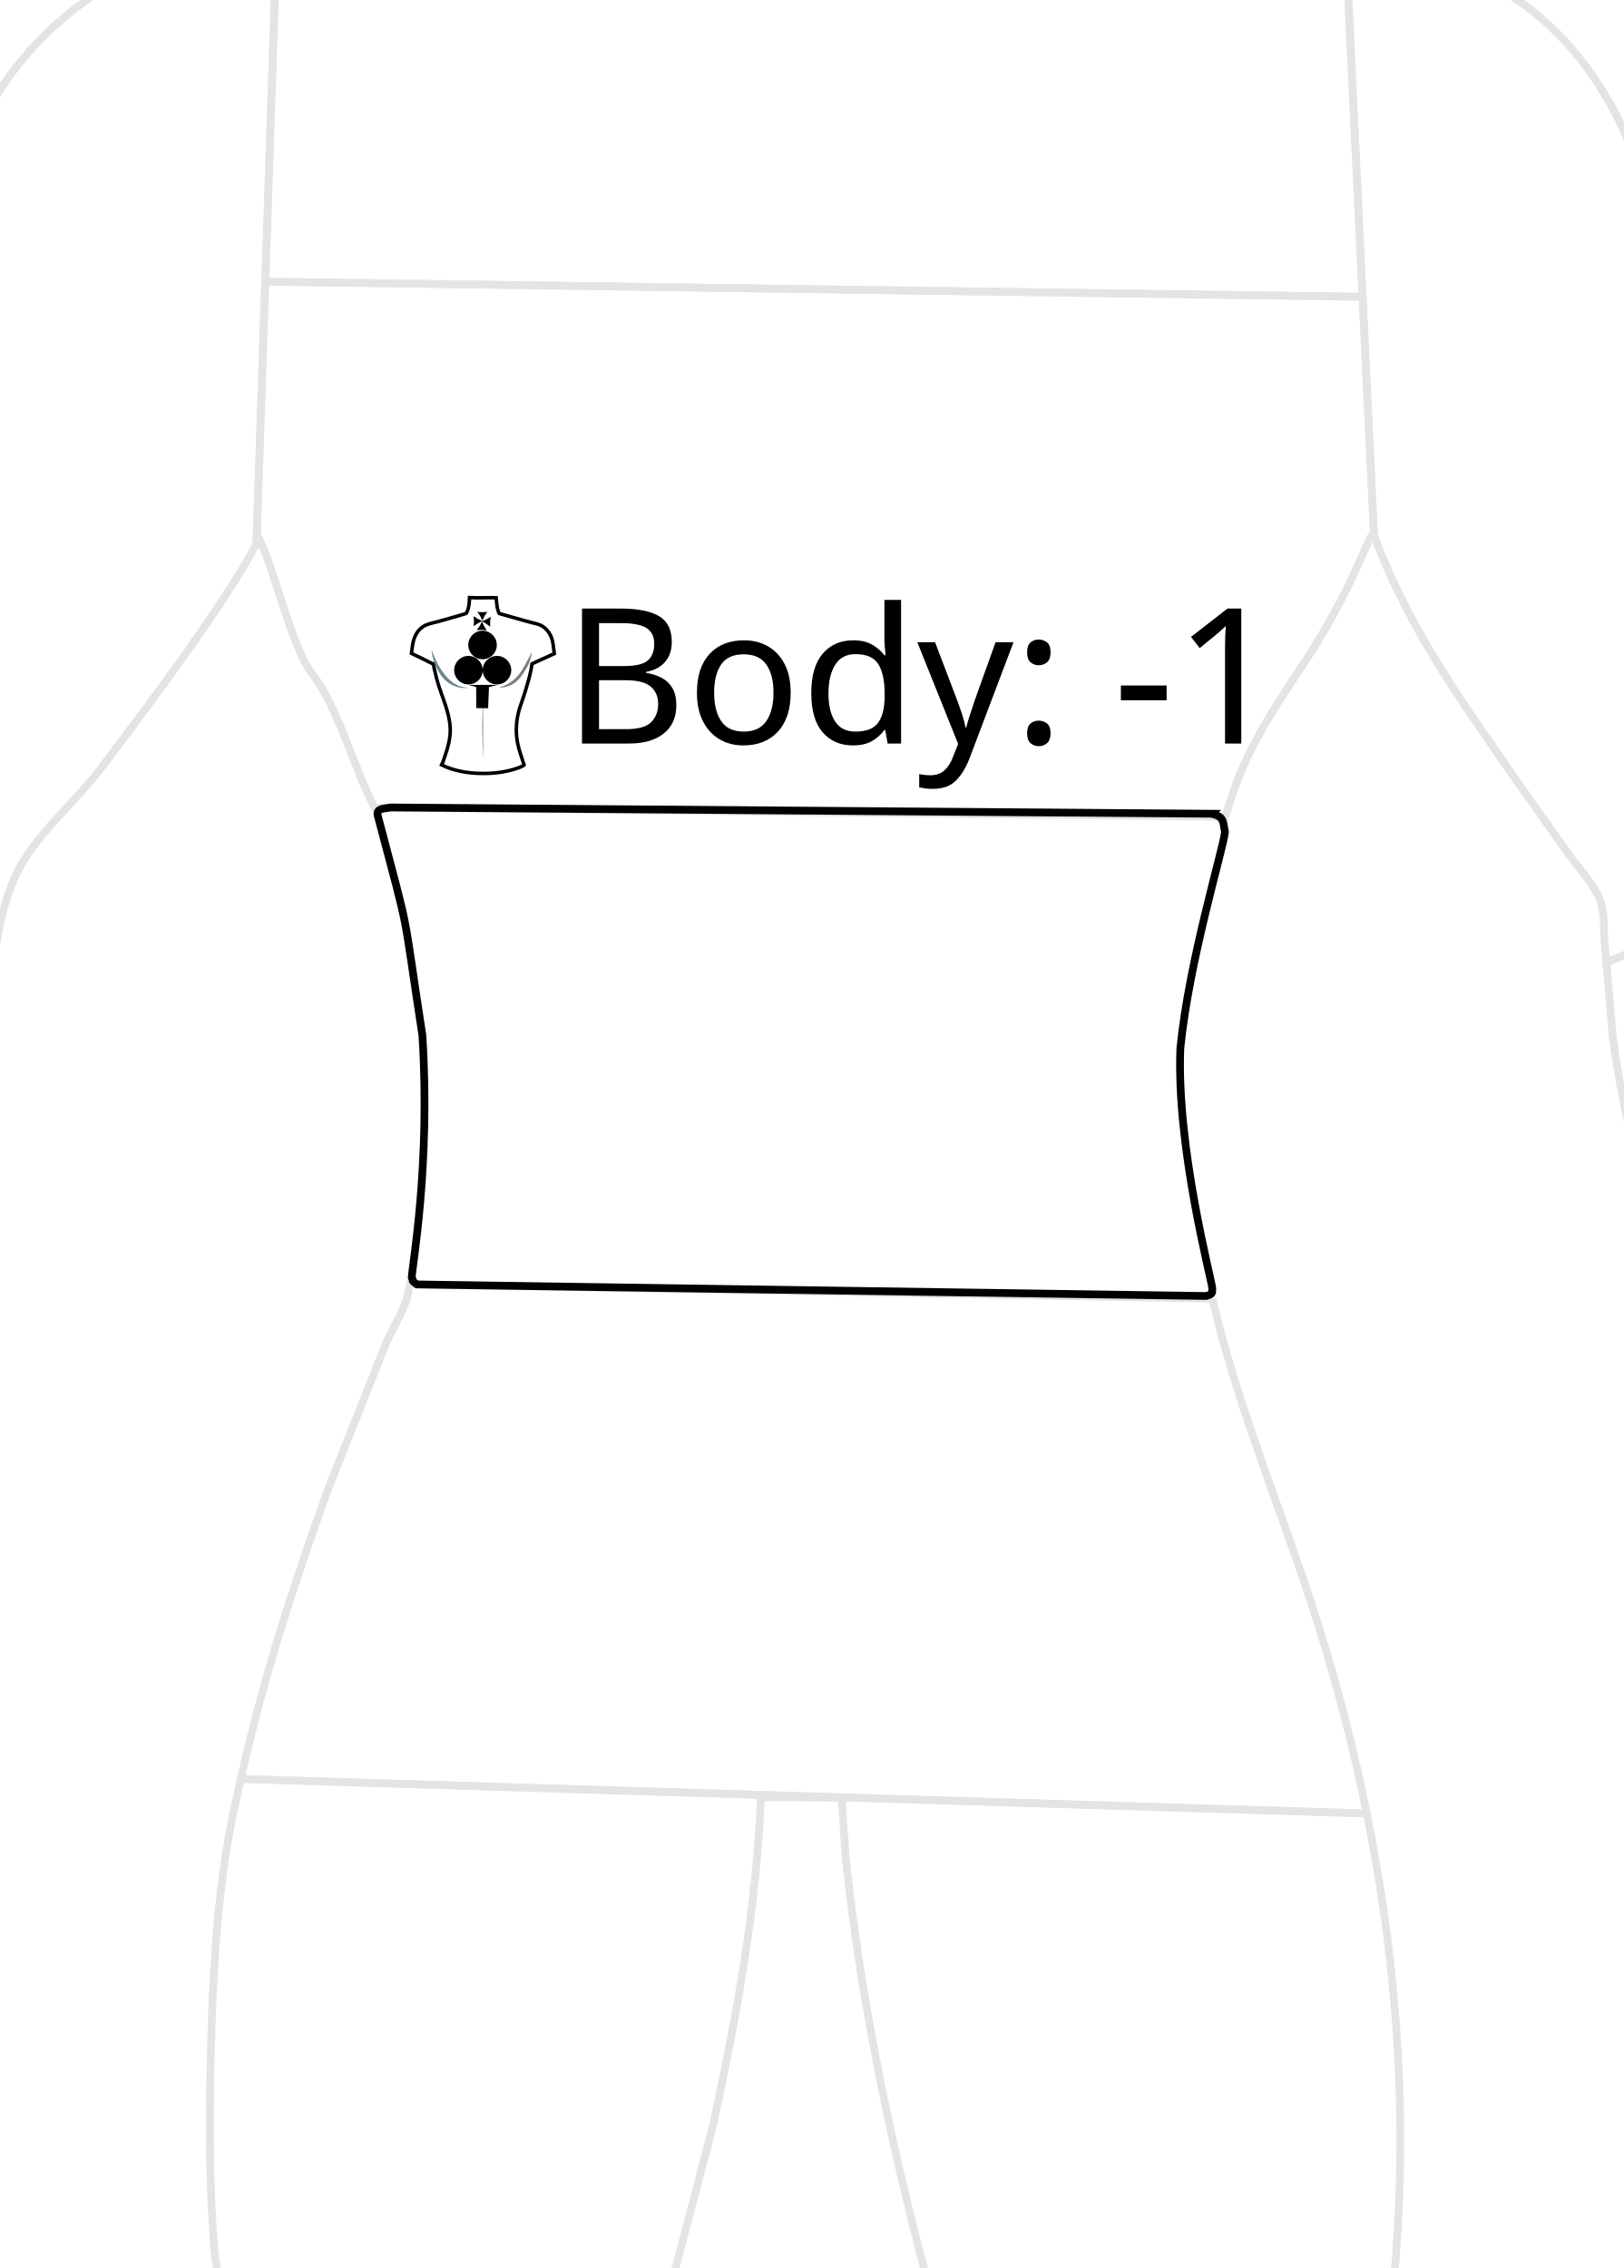
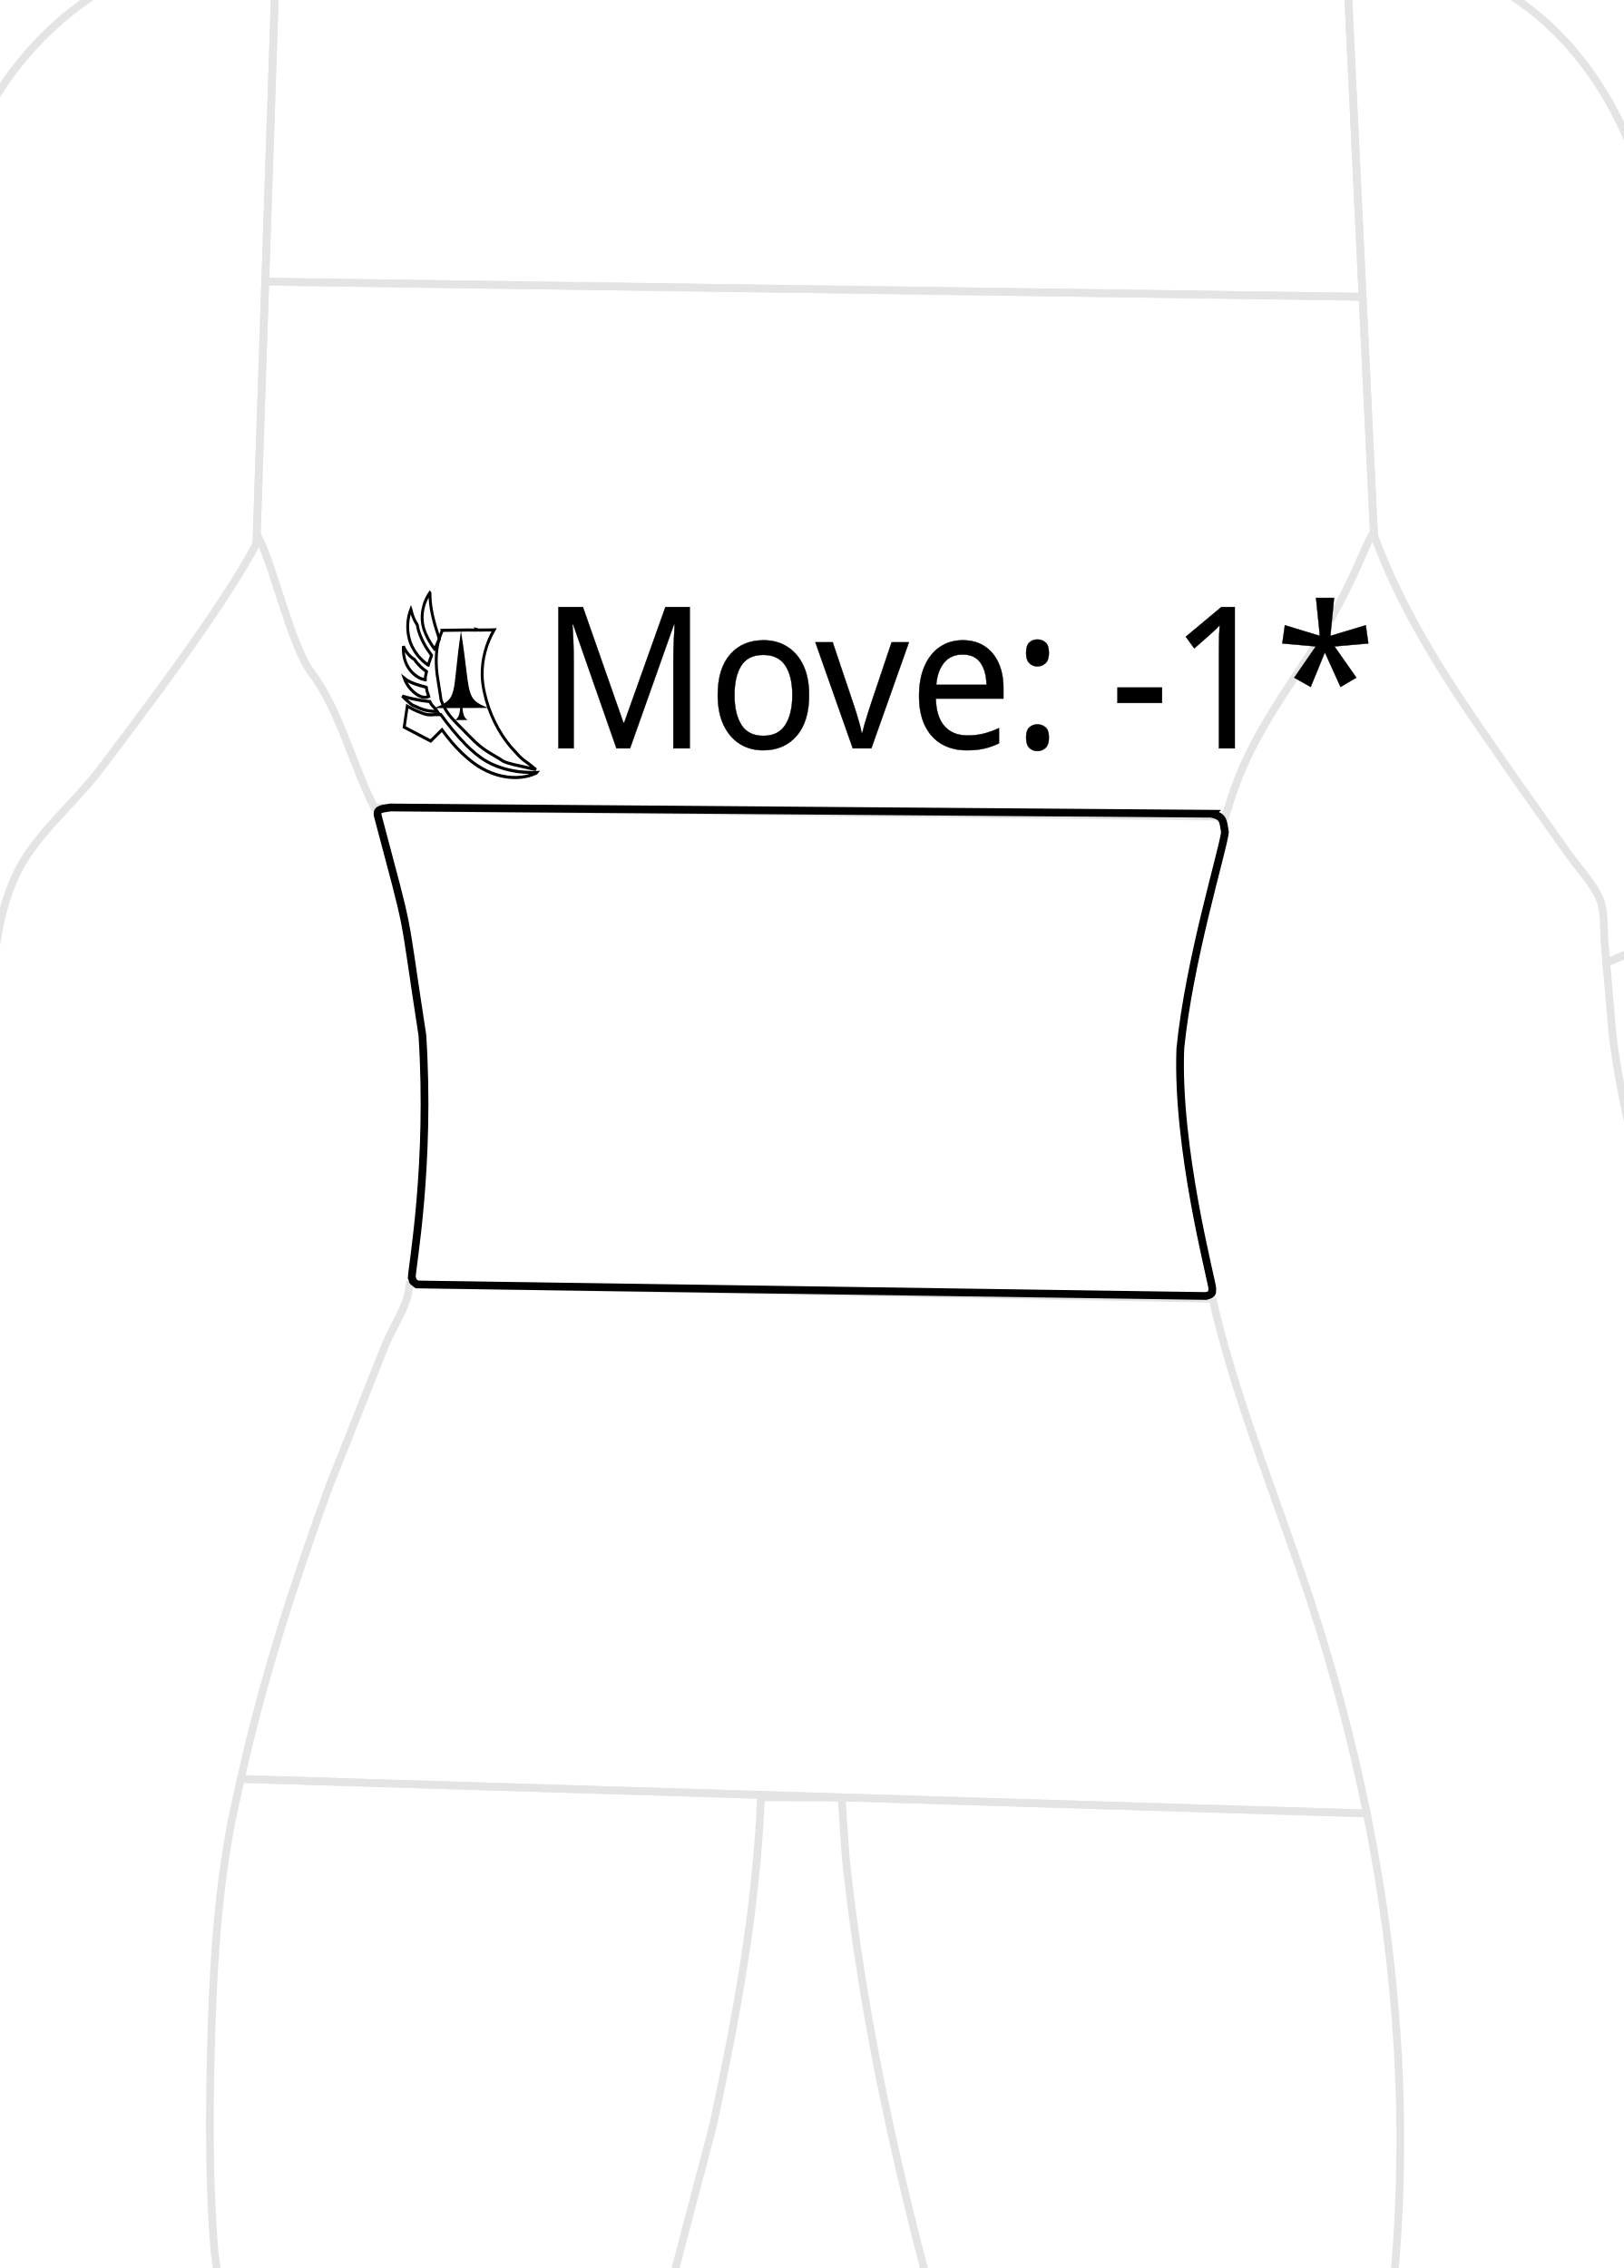
<svg xmlns="http://www.w3.org/2000/svg" width="63mm" height="88mm" viewBox="0 0 63 88" version="1.1" id="svg1" xml:space="preserve">
  <defs id="defs1" />
  <g id="layer1">
    <g id="g1" transform="matrix(0.06087197,0,0,0.06087197,0.03359486,0.544023)">
      <path id="path2" style="fill:none;stroke:#e4e4e4;stroke-width:4.928;stroke-dasharray:none;stroke-opacity:1" d="m 1183.05,537.001 -159.774,67.712 4.001,46.246 c 3.101,24.88 8.315,50.188 14.218,74.552 6.564,27.093 16.83,54.459 28.285,79.908 25.228,56.062 80.326,144.987 63.797,208.364 -0.505,1.938 -1.046,3.789 -1.828,5.636 -7.692,18.165 -24.438,32.525 -33.426,50.096 -7.023,13.722 -8.287,29.537 -10.238,44.59 l -6.518,59.711 c -0.718,10.016 -3.08,21.053 -0.688,30.866 l 4.517,4.495 c 7.798,-1.495 15.847,-6.798 20.95,-12.884 3.266,-22.165 4.989,-59.295 24.22,-73.627 2.961,-2.205 3.202,-2.034 6.819,-1.764 10.348,20.381 10.849,45.564 3.85,66.83 -4.583,13.925 -12.287,30.6 -20.714,42.675 -7.525,10.783 -25.808,24.515 -29.36,36.652 -0.598,2.04 -0.037,6.229 -0.042,8.496 4.013,4.772 4.362,5.474 10.346,6.948 41.188,-12.089 95.343,-41.658 116.561,-79.672 6.186,-11.088 9.748,-24.365 11.508,-36.889 l 0.409,-2.71 c 2.003,-14.586 -0.957,-31.332 -2.258,-45.966 -1.911,-21.468 -3.049,-42.6 -2.323,-64.163 l 8.669,-108.279 c 9.641,-110.132 17.875,-222.812 -16.562,-329.699 -8.618,-26.746 -20.215,-53.516 -34.415,-78.123 z" />
      <path id="path5" style="fill:none;stroke:#e4e4e4;stroke-width:4.928;stroke-dasharray:none;stroke-opacity:1" d="M 857.33,-41.178 875.183,332.079 c 22.955,62.903 62.571,115.166 89.566,154.74 l 35.039,49.515 c 6.127,8.348 15.599,18.55 19.423,28.156 3.026,7.595 2.356,19.007 2.947,27.167 l 1.118,13.056 159.774,-67.712 c -2.433,-4.216 -4.782,-8.516 -7.378,-12.583 l -18.455,-27.167 c -2.219,-3.142 -6.792,-7.954 -8.045,-11.25 -1.074,-2.829 -0.529,-9.654 -0.71,-12.863 l -2.431,-35.362 c -3.83,-35.989 -10.79,-72.301 -23.381,-106.322 -10.713,-28.936 -24.083,-57.801 -39.492,-84.554 -6.545,-11.36 -16.327,-22.699 -21.639,-34.394 -1.676,-3.687 -1.506,-7.731 -1.506,-11.68 0,-67.965 -19.497,-140.654 -69.067,-189.693 -28.003,-27.698 -67.692,-47.677 -107.225,-50.849 -6.46,-0.52 -18.737,-0.066 -26.392,-1.463 z" />
      <path id="path3" style="fill:none;stroke:#e4e4e4;stroke-width:4.928;stroke-dasharray:none;stroke-opacity:1" d="M -5.744,623.879 -177.047,555.757 c -5.958,12.859 -11.135,26.048 -15.401,39.75 -13.857,44.513 -19.679,91.642 -23.166,137.984 -5.881,78.194 -3.079,155.662 2.753,233.745 l 7.528,77.994 c 1.892,31.301 -5.204,61.036 -5.485,91.911 -0.275,30.208 9.389,61.093 28.199,84.769 20.154,25.368 59.083,53.004 91.717,57.366 2.958,0.397 4.765,0.076 7.528,-0.882 2.359,-4.141 2.374,-4.365 0.989,-8.948 -2.729,-9.047 -12.418,-19.749 -17.595,-27.898 -20.631,-32.483 -37.239,-74.637 -23.876,-112.861 l 4.087,-3.076 c 7.304,2.278 12.433,8.444 15.853,15.1 10.075,19.603 3.091,51.849 22.908,65.024 5.287,0.51 5.552,0.672 10.389,-2.237 9.431,-23.117 4.73,-102.708 -5.119,-126.068 -6.553,-15.541 -18.201,-26.741 -26.392,-41.083 -23.449,-41.058 -11.887,-91.382 4.28,-132.564 24.65,-62.796 64.02,-118.414 82.317,-184.101 8.708,-31.261 8.037,-63.831 9.787,-95.804 z" />
      <path id="path6" style="fill:none;stroke:#e4e4e4;stroke-width:4.928;stroke-dasharray:none;stroke-opacity:1" d="m 175.797,-46.254 c -0.101,0.043 -0.222,0.153 -0.323,0.194 -6.497,2.645 -20.733,0.678 -28.307,1.377 -10.34,0.953 -20.71,3.156 -30.673,6.044 -60.783,17.614 -111.357,62.744 -134.844,121.68 -9.198,23.082 -13.746,48.716 -16.778,73.305 l -3.678,43.535 c -0.305,3.995 0.185,12.513 -1.205,16.003 -3.981,9.986 -16.853,22.669 -23.037,32.329 -18.343,28.65 -33.623,59.504 -44.654,91.696 -9.638,28.129 -15.7,57.192 -20.413,86.512 -3.487,21.708 -5.805,44.831 -12.067,65.927 -3.644,12.275 -15.693,24.33 -22.305,35.491 -5.397,9.107 -10.167,18.435 -14.562,27.919 l 171.303,68.121 c 1.395,-25.474 4.291,-50.578 14.949,-74.273 C 20.625,524.216 46.408,503.72 63.345,481.334 89.279,447.057 142.152,377.381 162.891,337.628 Z" />
      <path id="path4" style="fill:none;stroke:#e4e4e4;stroke-width:4.928;stroke-dasharray:none;stroke-opacity:1" d="m 890.927,1800.197 -213.354,3.399 c -0.957,8.735 -1.704,17.522 -2.667,26.177 -4.661,41.889 -9.548,85.183 -5.356,127.315 7.916,79.486 46.208,152.187 62.249,230.433 6.389,31.147 12.05,62.551 13.099,94.427 0.861,26.1 -1.351,52.981 1.032,78.919 1.695,18.462 7.109,36.33 10.002,54.548 2.534,15.951 -3.071,34.765 -6.431,50.526 -6.896,32.308 -14.91,66.236 -15.896,99.353 -0.324,10.904 -0.911,22.335 1.828,32.996 2.119,8.232 5.915,16.105 12.347,21.854 5.444,4.885 12.416,7.506 19.466,9.099 17.803,4.021 38.537,3.101 56.828,3.398 26.648,0.405 54.727,1.758 81.22,-0.968 8.257,-0.837 19.214,-4.487 24.844,-10.884 6.2,-7.044 5.844,-19.174 4.797,-28.027 -4.086,-34.412 -23.557,-60.775 -39.47,-90.276 -19.228,-35.682 -38.69,-80.936 -41.686,-121.422 -1.986,-26.856 -0.182,-54.951 0.86,-81.887 2.553,-66.073 8.052,-135.608 24.435,-199.846 11.744,-46.019 32.59,-93.03 35.964,-140.587 3.825,-53.888 -6.79,-107.481 -24.112,-158.548 z" />
      <path id="path7" style="fill:none;stroke:#e4e4e4;stroke-width:4.928;stroke-dasharray:none;stroke-opacity:1" d="m 345.272,1807.703 -213.031,-9.12 c -14.808,48.815 -25.5,100.986 -21.961,150.245 3.684,51.363 20.866,101.468 32.393,151.428 16.229,70.336 23.884,139.563 27.339,211.547 1.117,23.32 3.28,47.716 1.807,70.982 -0.999,15.79 -5.078,31.698 -10.97,46.353 -11.808,29.393 -27.592,58.602 -41.428,87.157 -13.134,27.125 -28.863,48.76 -30.952,80.339 -0.416,6.316 -0.918,14.259 1.613,20.198 2.891,6.801 9.025,8.951 15.681,11.056 25.498,8.016 140.313,9.112 161.924,-2.925 10.893,-6.073 16.844,-17.093 19.896,-28.78 10.022,-38.298 -3.897,-90.566 -11.959,-128.541 -3.236,-15.223 -7.948,-31.462 -7.184,-47.171 1.069,-21.916 9.334,-43.811 11.077,-66.185 1.954,-25.101 -0.289,-50.785 0.774,-75.994 1.93,-45.721 10.575,-91.672 21.639,-135.962 15.015,-60.108 42.133,-117.496 49.537,-179.304 6.126,-51.179 -1.713,-104.148 -6.195,-155.321 z" />
      <path id="path8" style="fill:none;stroke:#e4e4e4;stroke-width:4.928;stroke-dasharray:none;stroke-opacity:1" d="M 870.601,1146.992 152.933,1124.988 c -2.61,11.84 -5.402,23.681 -7.485,35.512 -8.089,45.943 -10.471,92.222 -11.615,138.78 -1.026,41.754 -1.118,84.647 2.28,126.283 l 16.95,133.338 c 7.05,42.589 19.023,84.814 16.003,128.477 -1.568,22.664 -13.885,43.747 -21.445,64.894 -5.337,14.931 -10.569,30.451 -15.379,46.31 l 213.031,9.12 c -0.089,-1.021 -0.193,-2.078 -0.28,-3.097 -1.889,-22.213 -4.692,-45.195 -1.871,-67.476 3.206,-25.317 12.143,-51.345 20.391,-75.413 l 32.2,-94.341 58.313,-221.893 c 14.974,-69.808 27.486,-137.296 30.436,-208.794 l 51.408,0.215 2.603,38.029 c 13.868,132.205 47.969,265.427 87.351,392.185 16.44,52.913 41.142,104.559 51.752,159.021 4.985,25.584 2.833,51.595 0,77.456 l 213.354,-3.399 c -5.461,-16.099 -11.516,-31.974 -18.089,-47.493 l -16.197,-37.599 c -2.629,-6.111 -6.719,-13.604 -7.485,-20.111 -2.143,-18.216 1.317,-38.584 4.345,-56.528 l 22.65,-108.624 c 23.623,-128.758 19.966,-256.937 -5.55,-382.85 z" />
      <path id="path9" style="fill:none;stroke:#e4e4e4;stroke-width:4.928;stroke-dasharray:none;stroke-opacity:1" d="m 772.345,818.885 -511.757,-9.206 c -0.527,3.519 -1.067,6.694 -1.678,8.69 -3.072,10.054 -9.696,20.087 -13.852,29.963 l -35.986,90.599 c -21.858,60.066 -42.241,122.997 -56.14,186.058 l 717.668,22.004 c -9.255,-45.672 -21.204,-91.057 -36.029,-136.048 -19.922,-60.458 -44.396,-119.752 -59.861,-181.606 -0.876,-3.501 -1.578,-6.968 -2.366,-10.454 z" />
      <path id="path11" style="fill:none;stroke:#e4e4e4;stroke-width:4.928;stroke-dasharray:none;stroke-opacity:1" d="m 867.912,180.243 -699.407,-9.636 -5.614,167.022 c 0.469,-0.899 1.372,-2.187 1.807,-3.054 9.303,18.486 20.644,68.625 33.189,85.178 17.843,23.539 26.138,58.625 40.158,85.995 l 542.378,5.929 c 9.219,-30.46 16.601,-47.855 47.717,-94.269 33.453,-49.9 42.428,-82.836 46.611,-86.426 0.135,0.372 0.294,0.725 0.43,1.097 z" />
      <path id="path12" style="fill:none;stroke:#e4e4e4;stroke-width:4.928;stroke-dasharray:none;stroke-opacity:1" d="m 398.207,-175.806 c -0.013,0.032 -0.008,0.316 -0.021,0.344 -52.456,41.139 -113.219,62.342 -170.657,94.857 -11.854,6.71 -23.083,14.325 -34.2,22.176 -5.092,3.596 -11.842,9.739 -17.53,12.175 l -7.292,216.86 699.407,9.636 -10.583,-221.42 c -1.278,-0.233 -3.349,-0.119 -4.259,-0.495 -4.696,-1.943 -10.319,-6.845 -14.67,-9.701 -11.463,-7.522 -22.813,-15.316 -34.781,-22.026 l -80.618,-42.374 c -34.836,-17.339 -69.109,-33.789 -99.052,-59.108 l 0.021,-0.925 z" />
      <path id="path10" style="fill:none;stroke:#000000;stroke-width:4.928;stroke-dasharray:none;stroke-opacity:1" d="M 771.862,509.756 248.446,505.748 c -3.735,0.818 -9.328,0.335 -8.276,5.046 21.751,82.124 15.079,53.341 28.485,140.104 5.336,82.629 -6.518,146.915 -6.768,154.51 1.751,2.824 -1.324,0.992 3.324,4.386 l 502.915,7.354 c 5.655,-1.372 3.406,-3.039 4.032,-4.762 -0.546,-6.071 -22.973,-89.794 -20.387,-153.141 5.649,-56.382 26.967,-125.578 28.439,-137.753 -1.256,-7.281 -0.788,-9.83 -8.349,-11.735 z" />
      <path id="path1" style="fill:none;stroke:#e4e4e4;stroke-width:4.928;stroke-dasharray:none;stroke-opacity:1" d="m 514.176,-640.177 c -5.733,-0.259 -11.685,-0.535 -17.401,0.043 -39.196,4.742 -75.124,19.68 -99.977,51.623 -30.51,39.212 -33.783,114.001 -27.704,162.247 -3.641,3.63 -4.794,1.748 -8.346,3.786 -5.441,3.12 -7.563,11.668 -7.593,17.423 -0.062,12.116 3.102,23.572 5.399,35.362 4.005,20.57 6.694,48.417 22.929,63.432 2.561,2.367 5.709,4.202 8.862,5.657 1.989,12.203 5.851,117.176 2.538,124.799 h 225.765 l 2.603,-80.554 c 0.221,-12.1 -2.202,-33.182 1.979,-44.202 l 1.592,-1.398 c 19.204,-17.155 23.028,-38.897 28.113,-62.851 2.489,-11.717 5.416,-23.741 5.894,-35.727 0.278,-6.91 0.735,-13.461 -3.162,-19.509 -3.026,-2.259 -6.206,-4.399 -8.798,-7.163 3.069,-54.767 4.16,-123.508 -34.394,-167.001 -24.467,-27.601 -61.654,-44.32 -98.299,-45.966 z" />
-       <g id="body" transform="matrix(1.060965,0,0,1.060965,-1.73326,-260.871)">
-         <path fill="#37b2df" d="m 283.174,596.495 c 7.299,0.332 8.882,-0.08 16.009,0.085 0.242,2.356 0.333,4.672 0.925,6.982 0.218,0.851 0.492,1.774 0.996,2.503 l 16.013,4.536 4.008,1.047 c 1.933,0.467 3.819,0.857 5.563,1.867 2.189,1.268 3.915,3.279 5.064,5.512 1.77,3.44 1.787,7.377 2.351,11.127 l -11.049,5.032 -1.422,0.679 c -0.295,0.127 -0.639,0.22 -0.907,0.392 l -0.593,3.615 -1.32,5.62 -2.388,8.105 -3.209,9.554 c -1.979,6.597 -2.507,13.633 -1.224,20.415 0.878,4.641 2.589,9.067 4.013,13.555 -0.134,0.196 -0.562,0.361 -0.781,0.473 -1.107,0.565 -2.261,1.032 -3.437,1.433 -7.073,2.41 -14.304,3.246 -21.752,3.104 -8.138,-0.155 -16.279,-1.507 -23.636,-5.122 0.496,-0.959 0.879,-2.021 1.256,-3.034 l 1.883,-5.714 c 0.898,-3.037 1.664,-6.128 1.944,-9.29 0.874,-9.877 -3.305,-19.133 -6.39,-28.246 -1.314,-3.882 -2.309,-7.964 -3.197,-11.964 l -0.362,-2.379 c -1.66,-0.599 -3.278,-1.564 -4.87,-2.334 l -8.368,-4.052 0.699,-5.174 c 0.852,-5.063 3.155,-9.801 8.128,-11.877 2.24,-0.936 4.813,-1.442 7.161,-2.062 l 11.297,-3.187 3.341,-0.997 c 0.803,-0.242 1.756,-0.45 2.439,-0.936 1.454,-2.804 1.726,-6.158 1.815,-9.268 z" id="path5-3" style="fill:none;stroke:#000000;stroke-width:2.105;stroke-dasharray:none;stroke-opacity:1" />
-         <path fill="#26A4D4" d="m 291.268,657.488 0.063,0.053 0.044,34.39 -0.081,0.163 c -0.122,-0.926 -0.089,-1.924 -0.114,-2.859 l -0.144,-3.726 -0.24,-11.245 0.221,-8.868 0.148,-5.963 c 0.03,-0.65 -0.015,-1.302 0.103,-1.945 z" id="path6-7" style="fill:#6f838b;fill-opacity:1;stroke-width:0.099;stroke-dasharray:none" />
-         <path fill="#26A4D4" d="m 320.66,629.121 c -0.145,1.182 -0.446,2.365 -0.731,3.52 -0.297,1.198 -0.608,2.456 -1.094,3.594 -0.395,0.925 -0.965,1.82 -1.468,2.692 -1.548,2.682 -3.11,5.227 -5.372,7.381 -3.033,2.888 -6.793,4.309 -10.975,4.213 l -0.067,-0.039 -0.015,-0.076 0.802,-0.219 c 4.454,-1.194 8.319,-3.983 11.147,-7.597 2.007,-2.564 3.572,-5.484 5.088,-8.355 z" id="path7-7" style="fill:#768084;fill-opacity:1;stroke-width:0.124;stroke-dasharray:none" />
-         <path fill="#26A4D4" d="m 260.347,627.909 c 0.258,0.305 0.404,0.991 0.554,1.374 l 1.143,2.734 c 0.814,1.82 1.665,3.626 2.656,5.358 2.929,5.117 6.904,10.401 12.731,12.346 0.867,0.289 1.827,0.546 2.733,0.673 0.78,0.109 1.577,0.128 2.34,0.335 l -1.213,0.088 c -4.541,0.213 -9.084,-1.424 -12.444,-4.475 -3.17,-2.878 -5.158,-6.666 -6.662,-10.62 -0.933,-2.454 -1.715,-5.179 -1.837,-7.813 z" id="path8-0" style="fill:#6c858e;fill-opacity:1;stroke-width:0.121" />
-         <text xml:space="preserve" style="font-style:normal;font-variant:normal;font-weight:normal;font-stretch:normal;font-size:113.547px;font-family:Amiri;-inkscape-font-specification:'Amiri, Normal';font-variant-ligatures:normal;font-variant-caps:normal;font-variant-numeric:normal;font-variant-east-asian:normal;fill:#000000;fill-opacity:1;stroke:none;stroke-width:0.215;stroke-dasharray:none;stroke-opacity:1;paint-order:markers fill stroke" x="339.742" y="684.152" id="text1">
-           <tspan id="tspan1" x="339.742" y="684.152" style="stroke-width:0.215;stroke:none">Body: -1</tspan>
-         </text>
-         <path id="rect1" d="m 282.505,648.92 h 17.614 l -5.266,1.301 -0.493,12.724 -7.113,-0.065 -0.083,-12.659 z" style="stroke-width:2.537" />
-         <path style="fill:#000000;fill-opacity:1;stroke-width:2.11" id="path2-6-0" d="m 299.569,625.187 a 8.572,8.572 0 0 1 -8.745,8.337 8.572,8.572 0 0 1 -8.396,-8.688 8.572,8.572 0 0 1 8.63,-8.455 8.572,8.572 0 0 1 8.514,8.572" />
-         <path style="fill:#000000;fill-opacity:1;stroke-width:2.11" id="path2-6-0-7" d="m 291.087,640.324 a 8.572,8.572 0 0 1 -8.745,8.337 8.572,8.572 0 0 1 -8.396,-8.688 8.572,8.572 0 0 1 8.63,-8.455 8.572,8.572 0 0 1 8.514,8.572" />
-         <path style="fill:#000000;fill-opacity:1;stroke-width:2.11" id="path2-6-0-9" d="m 308.235,640.324 a 8.572,8.572 0 0 1 -8.745,8.337 8.572,8.572 0 0 1 -8.396,-8.688 8.572,8.572 0 0 1 8.63,-8.455 8.572,8.572 0 0 1 8.514,8.572" />
-         <path style="fill:#000000" id="path1-99" d="m -4.268,6.022 -0.291,-0.592 -0.367,-0.548 0.658,0.044 0.658,-0.044 -0.367,0.548 z" transform="matrix(4.546602,0,0,4.546602,310.2906,582.8579)" />
-         <path style="fill:#000000" id="path1-7" d="m -4.268,6.022 -0.291,-0.592 -0.367,-0.548 0.658,0.044 0.658,-0.044 -0.367,0.548 z" transform="matrix(2.141025,4.010935,-4.010935,2.141025,320.8208,620.1935)" />
-         <path style="fill:#000000" id="path1-9" d="m -4.268,6.022 -0.291,-0.592 -0.367,-0.548 0.658,0.044 0.658,-0.044 -0.367,0.548 z" transform="matrix(-0.05177666,-4.546308,4.546308,-0.05177666,263.2451,591.4883)" />
-         <path style="fill:#000000" id="path1-5" d="m -4.268,6.022 -0.291,-0.592 -0.367,-0.548 0.658,0.044 0.658,-0.044 -0.367,0.548 z" transform="matrix(-0.2665554,4.538782,-4.538782,-0.2665554,316.7785,631.6868)" />
-       </g>
+     </g>
+     <g id="move" transform="matrix(0.04824098,0,0,0.05181757,-3.777887,-11.30938)">
+       <text xml:space="preserve" style="font-style:normal;font-variant:normal;font-weight:normal;font-stretch:normal;font-size:148.144px;font-family:Amiri;-inkscape-font-specification:'Amiri, Normal';font-variant-ligatures:normal;font-variant-caps:normal;font-variant-numeric:normal;font-variant-east-asian:normal;fill:#000000;fill-opacity:1;stroke:#000000;stroke-width:0.269;stroke-dasharray:none;stroke-opacity:1;paint-order:markers fill stroke" x="513.048" y="778.57" id="text1-5">
+         <tspan id="tspan1-4" x="513.048" y="778.57">Move: -1*</tspan>
+       </text>
+       <path fill="#fefefe" d="m 423.873,743.606 0.215,0.052 c 1.717,3.764 3.491,3.705 5.984,7.351 -7.824,-0.108 -11.699,-1.089 -18.762,-4.294 -1.35,-0.088 -4.757,-3.114 -5.452,-3.667 -1.445,-1.149 -2.731,-2.338 -3.987,-3.591 2.823,0.888 5.738,1.529 8.606,2.108 4.476,0.905 8.943,1.616 13.396,2.039 z" id="path2-5" style="stroke:#000000;stroke-width:2.323;stroke-dasharray:none;stroke-opacity:1" />
+       <path fill="#fefefe" d="m 420.731,732.749 c 0.166,0.038 0.323,0.061 0.475,0.142 0.191,1.493 0.484,2.94 1.014,4.351 l 0.691,1.649 c 0.113,0.255 0.313,0.591 0.351,0.864 -3.386,1.319 -5.886,0.538 -8.868,-0.963 -4.842,-2.846 -9.025,-7.426 -10.994,-12.727 3.752,2.838 8.24,4.3 12.727,5.528 z" id="path3-1" style="stroke:#000000;stroke-width:2.323;stroke-dasharray:none;stroke-opacity:1" />
+       <path fill="#fefefe" d="m 419.637,727.111 c -0.99,-0.261 -2.013,-0.437 -2.979,-0.782 -0.853,-0.305 -1.722,-0.794 -2.503,-1.256 -2.165,-1.282 -4.133,-2.889 -5.794,-4.783 -4.413,-5.03 -6.035,-11.581 -5.605,-18.151 1.442,3.246 3.568,6.09 6.398,8.271 l 1.58,1.107 c 0.281,0.181 0.704,0.349 0.933,0.586 0.211,0.217 0.386,0.488 0.574,0.726 l 1.382,1.693 c 2.209,2.468 4.802,4.731 7.625,6.468 l 0.129,0.137 c -0.621,1.976 -1.042,4.007 -1.059,6.084 z" id="path6-0" style="stroke:#000000;stroke-width:2.323;stroke-dasharray:none;stroke-opacity:1" />
+       <path fill="#fefefe" d="m 422.504,716.15 c -6.063,-3.906 -11.274,-9.81 -14.036,-16.501 -0.436,-1.057 -0.752,-2.152 -1.06,-3.251 -2.01,-7.163 -1.476,-15.122 1.382,-21.987 0.289,0.725 0.421,1.572 0.625,2.33 0.358,1.331 0.799,2.607 1.357,3.867 0.472,1.066 0.983,2.142 1.582,3.141 l 0.903,1.405 c 0.187,0.274 0.507,0.622 0.609,0.937 0.213,0.659 0.262,1.408 0.428,2.084 0.334,1.363 0.782,2.711 1.238,4.038 0.46,1.338 1.063,2.615 1.672,3.889 l 1.492,2.998 c 1.872,3.38 4.152,6.55 6.511,9.603 l 0.235,0.309 c -0.052,0.335 -0.273,0.71 -0.41,1.024 l -0.668,1.64 -1.608,4.551 z" id="path8-6" style="stroke:#000000;stroke-width:2.323;stroke-dasharray:none;stroke-opacity:1" />
+       <path fill="#fefefe" d="m 427.829,704.305 c -1.488,-2.031 -2.998,-4.051 -4.324,-6.194 -0.966,-1.56 -1.794,-3.16 -2.595,-4.807 -1.111,-2.285 -2.104,-4.78 -2.558,-7.292 -0.246,-1.364 -0.453,-2.726 -0.514,-4.112 -0.243,-5.541 1.194,-11.19 3.828,-16.054 0.724,-1.336 1.553,-2.585 2.42,-3.83 0.042,0.042 0.024,0.319 0.025,0.394 0.021,2.542 0.124,5.044 0.425,7.57 0.697,5.855 2.16,11.482 3.875,17.11 l 3.275,9.768 c -0.125,0.387 -0.415,0.759 -0.617,1.114 l -0.731,1.395 -2.321,4.994 -0.078,0.039 z" id="path9-2" style="stroke:#000000;stroke-width:2.323;stroke-dasharray:none;stroke-opacity:1" />
+       <path fill="#0f0f0f" d="m 432.787,753.315 c 6.288,7.956 12.853,15.648 20.257,22.595 5.032,4.721 10.495,9.174 16.603,12.438 7.935,4.24 17.117,6.685 26.016,7.743 2.479,0.295 4.967,0.375 7.457,0.51 2.296,0.124 4.634,0.351 6.931,0.158 -0.311,0.391 -0.977,0.557 -1.448,0.751 -3.404,1.404 -7.022,2.249 -10.678,2.664 -10.794,1.226 -22.094,-1.388 -31.676,-6.364 -4.335,-2.251 -8.338,-5 -12.15,-8.043 -5.946,-4.746 -11.374,-10.21 -16.253,-16.04 l -4.063,-5.012 -9.089,8.41 -21.316,-10.38 2.497,-15.708 c 0.381,0.21 0.77,0.46 1.184,0.598 2.325,1.188 4.665,2.355 7.114,3.269 5.938,2.216 7.446,2.963 13.741,2.459 z" id="path10-3" style="fill:none;fill-opacity:1;stroke:#000000;stroke-width:2.323;stroke-dasharray:none;stroke-opacity:1" />
+       <path fill="#dc9308" d="m 463.029,689.969 0.144,0.035 c 0.491,0.112 1.149,0.031 1.656,0.022 l 3.584,-0.053 c 2.394,-0.024 4.869,0.11 7.25,-0.043 -6.32,10.208 -9.878,22.14 -9.546,34.177 0.117,4.256 0.747,8.397 1.722,12.534 3.771,16.005 11.619,30.258 21.336,40.949 12.101,12.64 8.483,7.78 20.175,16.948 -17.324,-3.715 -21.55,-4.231 -26.352,-6.332 -9.9,-6.188 -14.978,-6.891 -26.9,-18.414 -12.794,-12.366 -18.294,-15.795 -23.009,-27.194 l -3.257,-19.425 c -2.882,-22.766 4.419,-31.58 4.036,-32.915 l 21.282,-0.262 5.321,0.06 c 0.852,-0.008 1.713,0.02 2.559,-0.084 z" id="path11-9" style="fill:none;stroke:#000000;stroke-width:2.323;stroke-dasharray:none;stroke-opacity:1" />
+       <path id="path2-8" d="m 427.402,748.513 c 20.365,-7.374 13.984,-9.568 21.663,-57.743 8.141,47.726 2.643,50.646 21.892,57.542 z" style="stroke-width:10.69" />
+       <path id="path2-0" d="m 444.385,757.44 c 4.117,-2.611 3.852,-6.32 4.96,-20.181 1.208,13.97 0.838,17.622 5.012,20.11 z" style="stroke-width:3.024" />
    </g>
  </g>
</svg>
